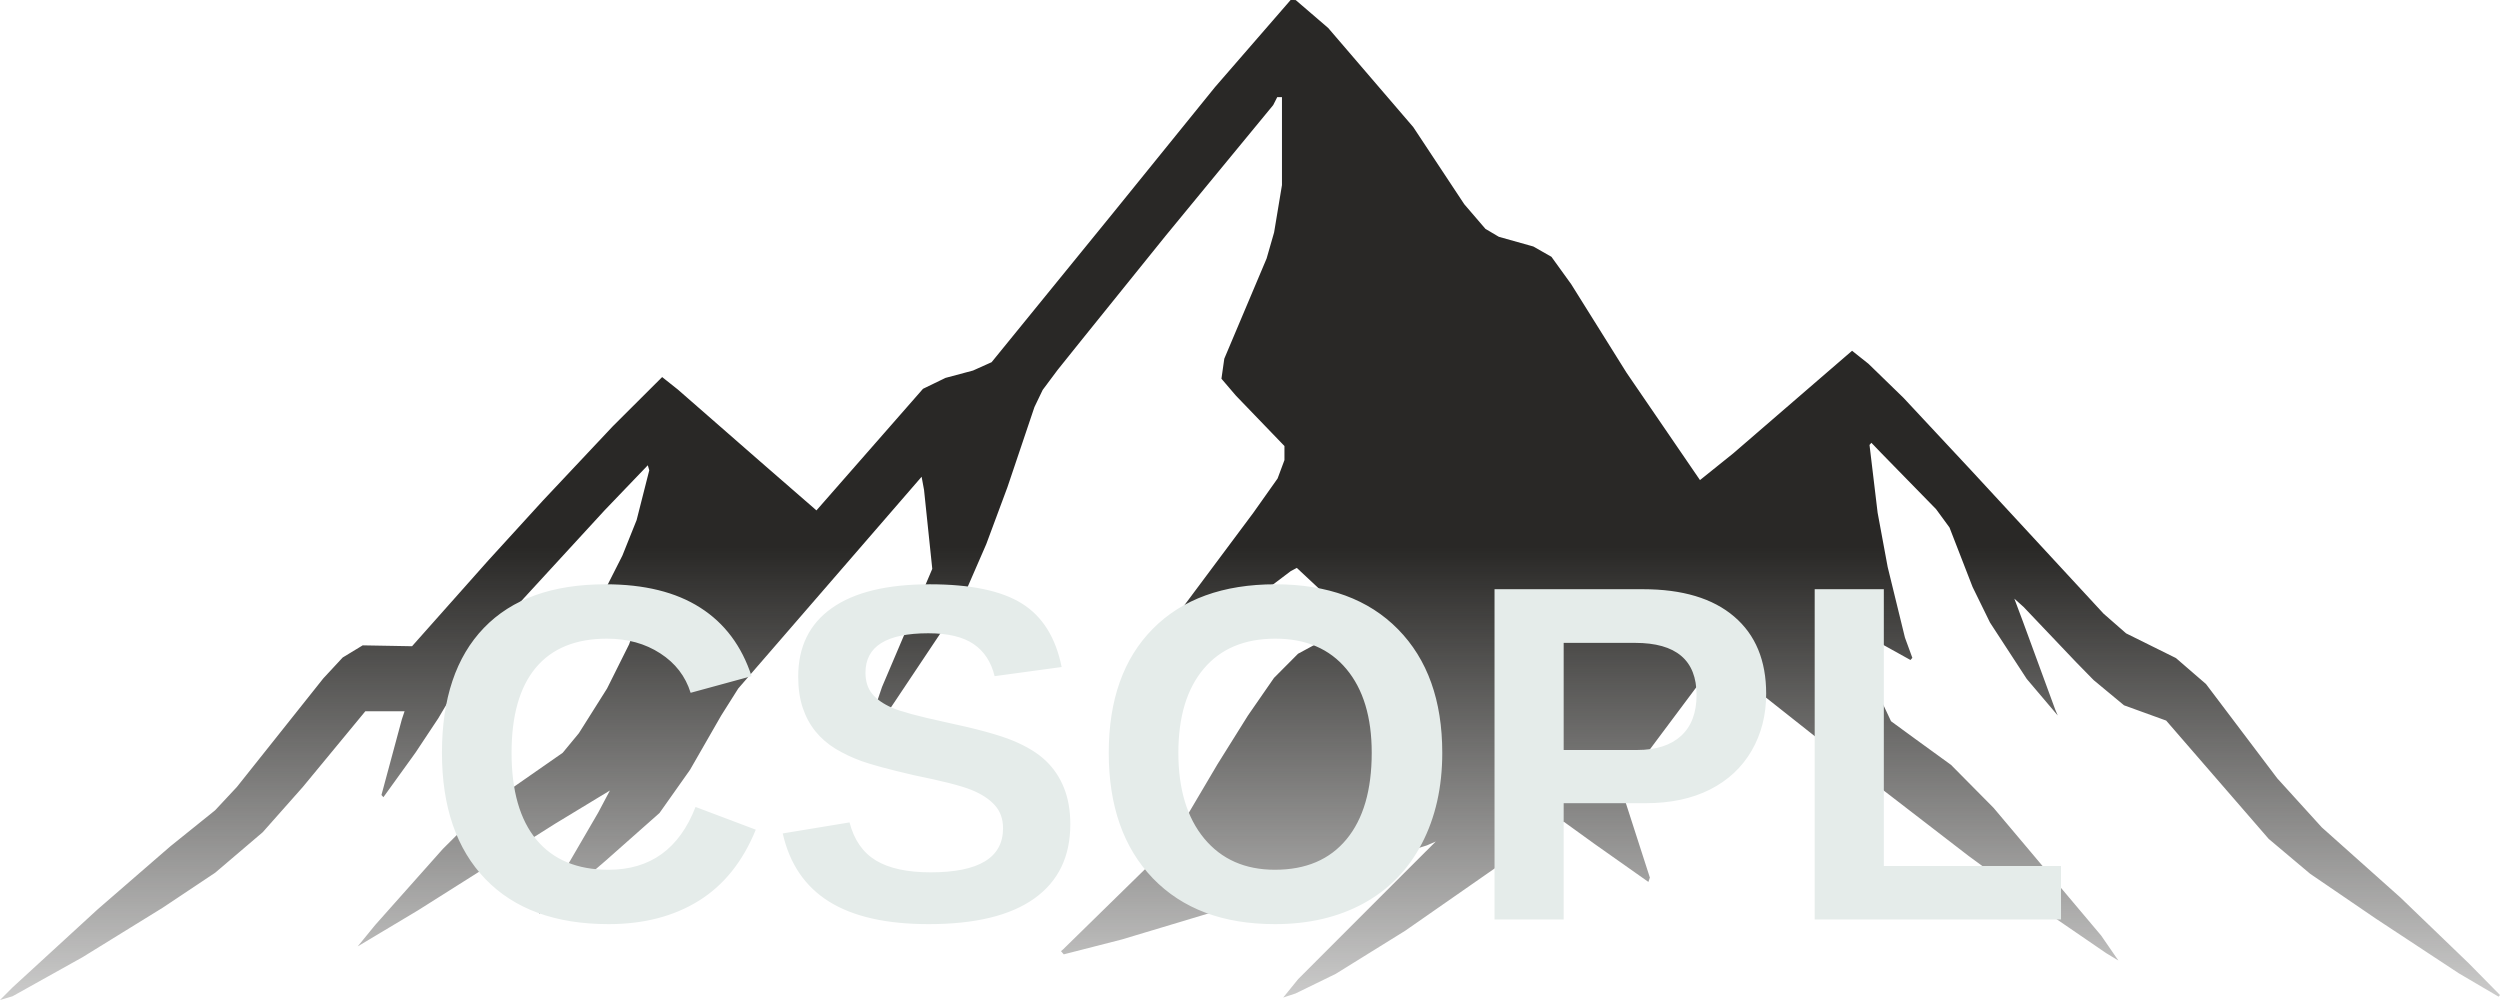
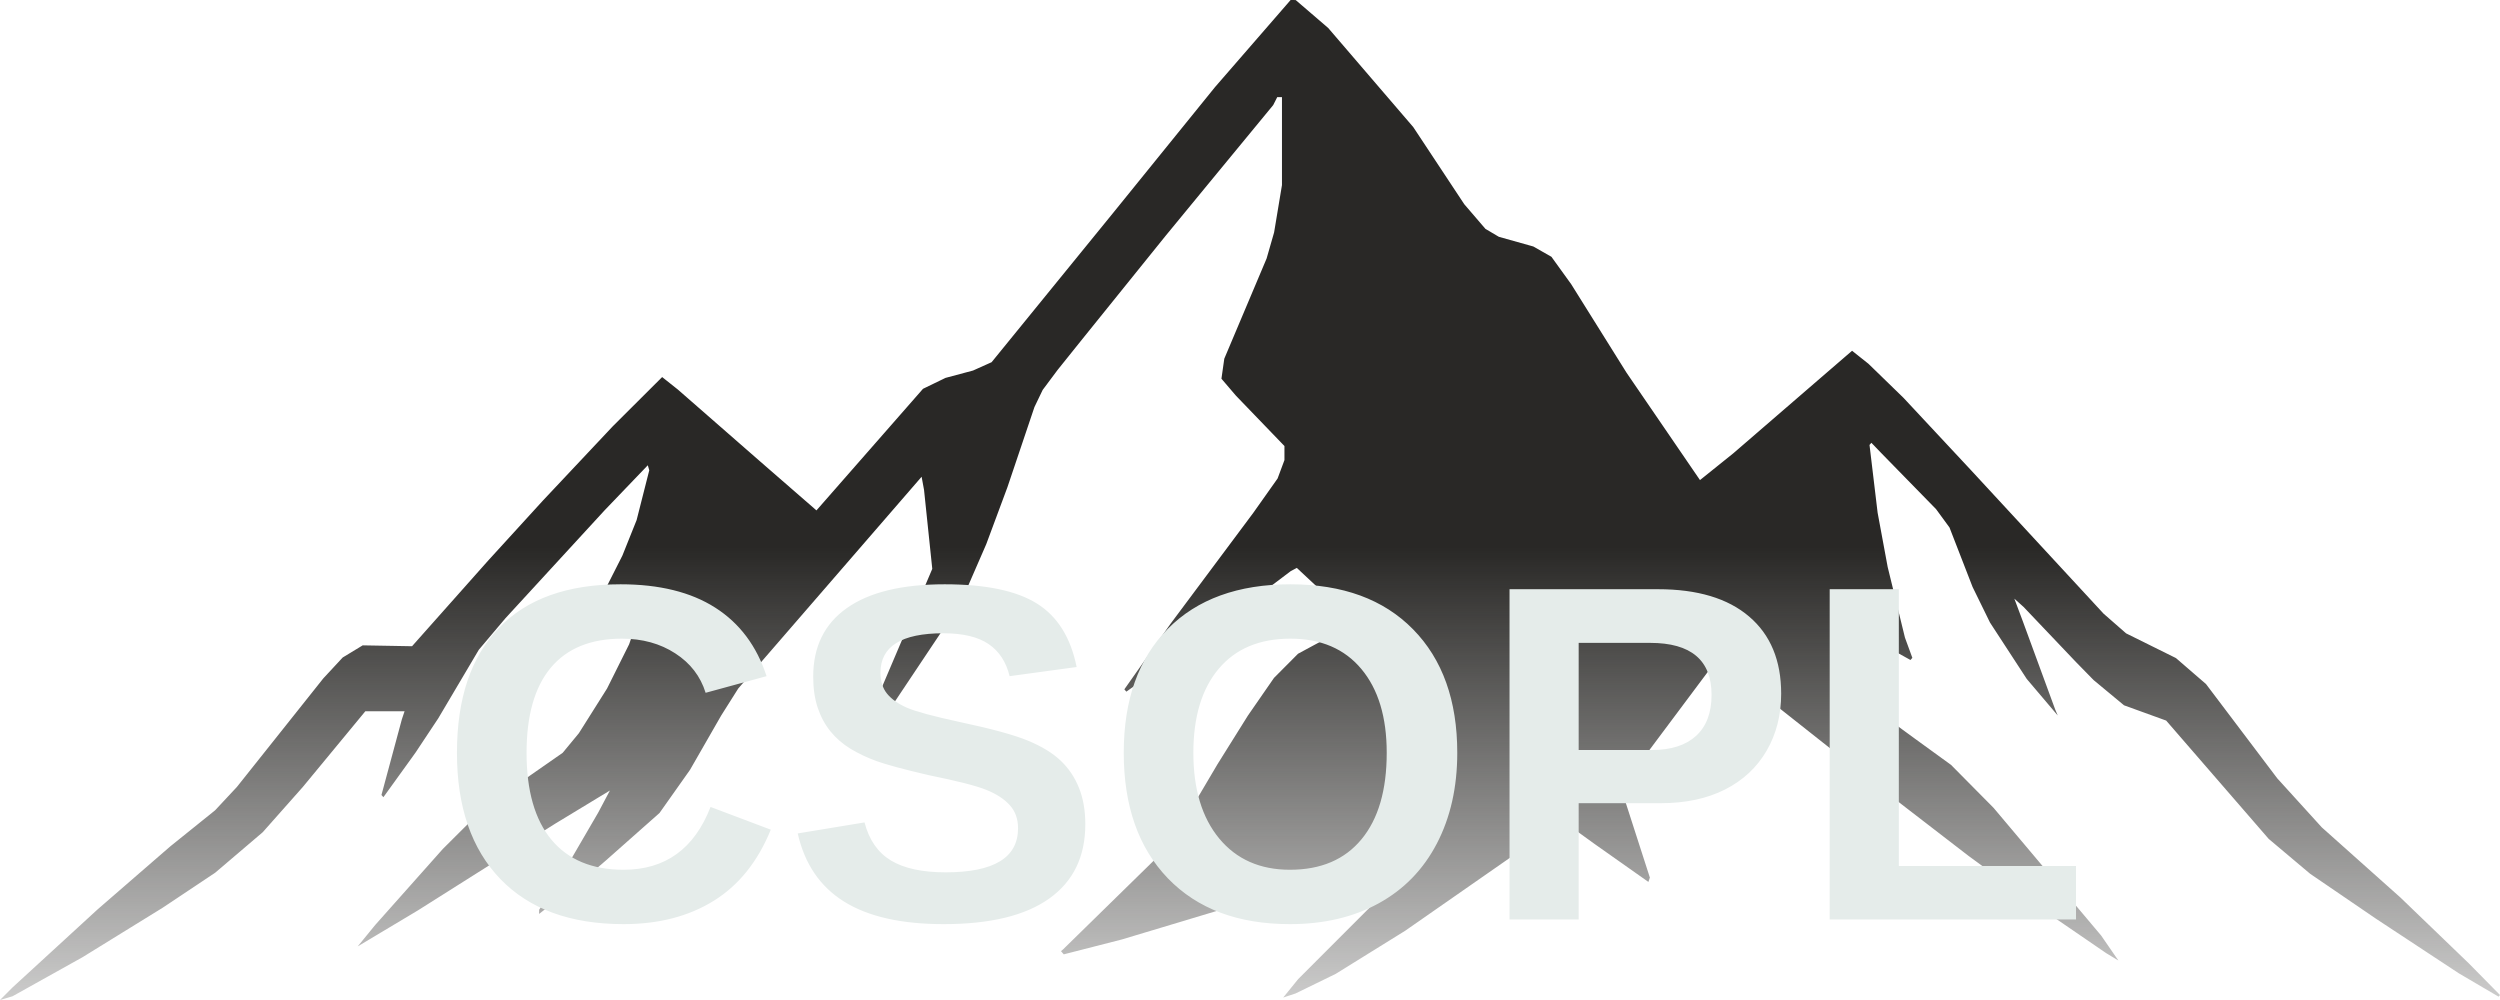
<svg xmlns="http://www.w3.org/2000/svg" xmlns:xlink="http://www.w3.org/1999/xlink" width="500" height="200" viewBox="0 0 500 200" version="1.1" id="svg1" xml:space="preserve">
  <defs id="defs1">
    <linearGradient id="linearGradient8">
      <stop style="stop-color:#292826;stop-opacity:1;" offset="0.517" id="stop8" />
      <stop style="stop-color:#292826;stop-opacity:0;" offset="0.731" id="stop9" />
    </linearGradient>
    <rect x="148.848" y="80.149" width="596.535" height="186.632" id="rect8" />
    <linearGradient xlink:href="#linearGradient8" id="linearGradient9" x1="500" y1="-271.03" x2="500" y2="578.436" gradientUnits="userSpaceOnUse" gradientTransform="matrix(0.588605,0,0,0.6523242,-44.30249,149.7359)" />
  </defs>
  <g id="layer1" transform="translate(0,-150)">
    <path style="fill:url(#linearGradient9);stroke:none;stroke-width:0.544;stroke-opacity:1" d="m 1.251,348.746 1.251,-1.254 8.505,-7.803 8.505,-7.803 7.254,-6.29 7.254,-6.29 4.502,-3.624 4.502,-3.624 2.182,-2.339 2.182,-2.339 8.639,-10.854 8.639,-10.854 1.936,-2.086 1.936,-2.086 2.001,-1.215 2.001,-1.215 4.934,0.088 4.934,0.088 7.573,-8.522 7.573,-8.522 5.503,-6.031 5.503,-6.031 7.004,-7.447 7.004,-7.447 4.931,-4.916 4.931,-4.916 1.572,1.249 1.572,1.249 8.254,7.211 8.254,7.211 5.604,4.873 5.604,4.873 10.655,-12.159 10.655,-12.159 2.251,-1.092 2.251,-1.092 2.751,-0.735 2.751,-0.735 1.857,-0.833 1.857,-0.833 12.151,-14.927 12.151,-14.927 10.19,-12.583 10.19,-12.583 7.563,-8.712 7.563,-8.712 0.506,0.006 0.506,0.005 3.252,2.795 3.252,2.795 8.505,9.91 8.505,9.91 5.1,7.712 5.1,7.712 2.119,2.467 2.119,2.467 1.341,0.792 1.341,0.792 3.446,0.968 3.446,0.968 1.81,1.03 1.81,1.03 1.978,2.741 1.978,2.741 5.535,8.854 5.535,8.854 3.184,4.654 3.184,4.654 4.159,6.081 4.159,6.081 3.345,-2.688 3.345,-2.688 8.657,-7.477 8.657,-7.477 3.206,-2.767 3.206,-2.767 1.644,1.306 1.644,1.306 3.502,3.404 3.502,3.404 6.716,7.198 6.716,7.198 13.295,14.387 13.295,14.387 2.251,1.967 2.251,1.967 4.981,2.469 4.981,2.468 3.007,2.6 3.007,2.6 7.123,9.426 7.123,9.426 4.453,4.903 4.453,4.903 7.86,7.013 7.86,7.013 6.844,6.588 6.844,6.588 3.119,3.165 3.119,3.165 -0.143,0.164 -0.143,0.164 -3.976,-2.335 -3.976,-2.335 -8.254,-5.438 -8.254,-5.438 -6.619,-4.519 -6.619,-4.519 -4.137,-3.483 -4.137,-3.483 -10.255,-11.833 -10.255,-11.833 -4.214,-1.527 -4.214,-1.527 -3.04,-2.522 -3.04,-2.522 -1.751,-1.789 -1.751,-1.789 -5.253,-5.525 -5.253,-5.525 -0.925,-0.829 -0.925,-0.829 0.847,2.259 0.847,2.259 3.243,8.837 3.243,8.837 0.252,0.589 0.252,0.589 -3.101,-3.657 -3.101,-3.657 -3.675,-5.639 -3.675,-5.639 -1.742,-3.558 -1.742,-3.558 -2.31,-5.951 -2.31,-5.951 -1.343,-1.833 -1.343,-1.833 -5.503,-5.631 -5.503,-5.631 -0.964,-1.002 -0.964,-1.002 -0.187,0.213 -0.187,0.213 0.811,6.779 0.811,6.779 1.005,5.427 1.005,5.427 1.727,7.06 1.727,7.06 0.741,2.025 0.741,2.025 -0.189,0.216 -0.189,0.216 -4.658,-2.589 -4.658,-2.589 h -0.695 -0.695 l 0.34,1.285 0.34,1.285 1.457,3.999 1.457,3.999 1.613,3.428 1.613,3.428 2.345,1.714 2.345,1.714 3.658,2.654 3.658,2.654 4.252,4.295 4.252,4.295 10.756,12.768 10.756,12.768 1.723,2.498 1.723,2.498 -1.223,-0.74 -1.223,-0.74 -7.415,-5.08 -7.415,-5.08 -6.342,-4.64 -6.342,-4.64 -9.255,-7.132 -9.255,-7.132 -13.507,-10.68 -13.507,-10.68 -1.601,-0.941 -1.601,-0.941 h -1.453 -1.453 l -7.952,10.64 -7.952,10.64 -0.869,1.499 -0.869,1.499 0.304,1.143 0.304,1.143 2.463,7.638 2.463,7.638 -0.147,0.434 -0.147,0.434 -5.368,-3.787 -5.368,-3.787 -3.093,-2.235 -3.093,-2.234 -2.545,1.63 -2.545,1.63 -13.32,9.277 -13.32,9.277 -6.941,4.307 -6.941,4.307 -4.002,1.955 -4.002,1.955 -1.251,0.415 -1.251,0.415 1.501,-1.848 1.501,-1.848 9.755,-9.762 9.755,-9.762 4.002,-3.995 4.002,-3.995 -0.893,0.389 -0.893,0.389 -14.365,4.56 -14.365,4.56 -16.14,4.849 -16.14,4.849 -5.803,1.486 -5.803,1.486 -0.277,-0.317 -0.277,-0.317 0.208,-0.179 0.208,-0.179 9.255,-9.059 9.255,-9.059 2.144,-2.615 2.144,-2.615 4.05,-6.855 4.05,-6.855 3.037,-4.856 3.037,-4.856 2.607,-3.765 2.607,-3.765 2.402,-2.414 2.402,-2.414 3.519,-1.899 3.519,-1.899 2.673,-0.703 2.673,-0.703 -0.672,-0.705 -0.672,-0.704 -5.641,-5.279 -5.641,-5.279 -0.612,0.326 -0.612,0.326 -8.004,6.042 -8.004,6.042 -8.429,6.008 -8.429,6.008 -0.202,-0.231 -0.202,-0.231 4.592,-6.52 4.592,-6.52 8.291,-11.115 8.291,-11.115 2.442,-3.452 2.442,-3.452 0.685,-1.838 0.685,-1.838 v -1.406 -1.406 l -4.854,-5.039 -4.854,-5.039 -1.447,-1.691 -1.447,-1.691 0.285,-2.004 0.285,-2.004 4.23,-10.015 4.23,-10.015 0.751,-2.612 0.751,-2.612 0.787,-4.735 0.787,-4.735 v -8.791 -8.791 h -0.475 -0.475 l -0.4,0.79 -0.4,0.79 -6.754,8.202 -6.754,8.202 -4.002,4.867 -4.002,4.867 -8.254,10.237 -8.254,10.237 -2.552,3.181 -2.552,3.181 -1.492,1.999 -1.492,1.999 -0.824,1.714 -0.824,1.714 -2.695,7.998 -2.695,7.998 -2.124,5.713 -2.124,5.713 -1.988,4.57 -1.988,4.57 -2.554,4.284 -2.554,4.284 -4.782,7.162 -4.782,7.162 -2.751,4.101 -2.751,4.101 -0.338,0.019 -0.337,0.019 1.99,-5.855 1.99,-5.855 5.025,-11.811 5.025,-11.811 -0.824,-7.897 -0.824,-7.897 -0.242,-1.315 -0.242,-1.315 -18.337,21.175 -18.337,21.175 -1.707,2.705 -1.707,2.705 -3.115,5.427 -3.115,5.427 -3.052,4.318 -3.052,4.318 -5.414,4.793 -5.414,4.793 -1.751,1.501 -1.751,1.501 -4.878,3.799 -4.878,3.799 0.009,-0.416 0.009,-0.416 3.074,-4.856 3.074,-4.856 2.827,-4.856 2.827,-4.856 1.174,-2.215 1.174,-2.215 -5.458,3.309 -5.458,3.309 -13.757,8.689 -13.757,8.689 -6.003,3.589 -6.003,3.589 1.751,-2.143 1.751,-2.143 6.754,-7.594 6.754,-7.594 2.505,-2.495 2.505,-2.495 2.998,-2.605 2.998,-2.605 6.486,-4.519 6.487,-4.519 1.62,-1.961 1.62,-1.961 2.819,-4.471 2.819,-4.471 2.207,-4.422 2.207,-4.422 1.331,-3.873 1.331,-3.873 -0.263,-0.3 -0.263,-0.3 -4.658,2.589 -4.658,2.589 h -0.662 -0.662 v -0.225 -0.225 l 3.577,-7.059 3.577,-7.059 1.423,-3.551 1.423,-3.551 1.264,-4.981 1.264,-4.981 -0.146,-0.501 -0.146,-0.501 -4.319,4.505 -4.319,4.505 -9.928,10.806 -9.928,10.806 -2.651,3.14 -2.651,3.14 -4.061,6.864 -4.061,6.864 -2.275,3.428 -2.275,3.428 -3.206,4.451 -3.206,4.451 -0.194,-0.221 -0.194,-0.222 2.043,-7.575 2.043,-7.575 0.268,-0.796 0.268,-0.796 h -3.925 -3.925 l -6.249,7.569 -6.249,7.569 -4.012,4.527 -4.012,4.527 -4.756,4.051 -4.756,4.051 -5.249,3.5 -5.249,3.5 -8.004,4.941 -8.004,4.941 -7.004,3.909 -7.004,3.909 -1.251,0.382 L 0,350 Z" id="path1" />
-     <text xml:space="preserve" id="text7" style="font-style:normal;font-variant:normal;font-weight:900;font-stretch:normal;font-size:96px;font-family:Arial;-inkscape-font-specification:'Arial, Heavy';font-variant-ligatures:normal;font-variant-caps:normal;font-variant-numeric:normal;font-variant-east-asian:normal;writing-mode:lr-tb;direction:ltr;white-space:pre;shape-inside:url(#rect8);display:inline;fill:#e5ecea;fill-opacity:1;stroke:none;stroke-opacity:1" transform="translate(-64.39453,167.6706)">
-       <tspan x="148.848" y="166.22" id="tspan2">CSOPL</tspan>
+     <text xml:space="preserve" id="text7" style="font-style:normal;font-variant:normal;font-weight:900;font-stretch:normal;font-size:96px;font-family:Arial;-inkscape-font-specification:'Arial, Heavy';font-variant-ligatures:normal;font-variant-caps:normal;font-variant-numeric:normal;font-variant-east-asian:normal;writing-mode:lr-tb;direction:ltr;white-space:pre;shape-inside:url(#rect8);display:inline;fill:#e5ecea;fill-opacity:1;stroke:none;stroke-opacity:1" transform="translate(-61.39453,167.6706)">
+       <tspan x="148.848" y="166.22" id="tspan1">CSOPL</tspan>
    </text>
  </g>
</svg>
